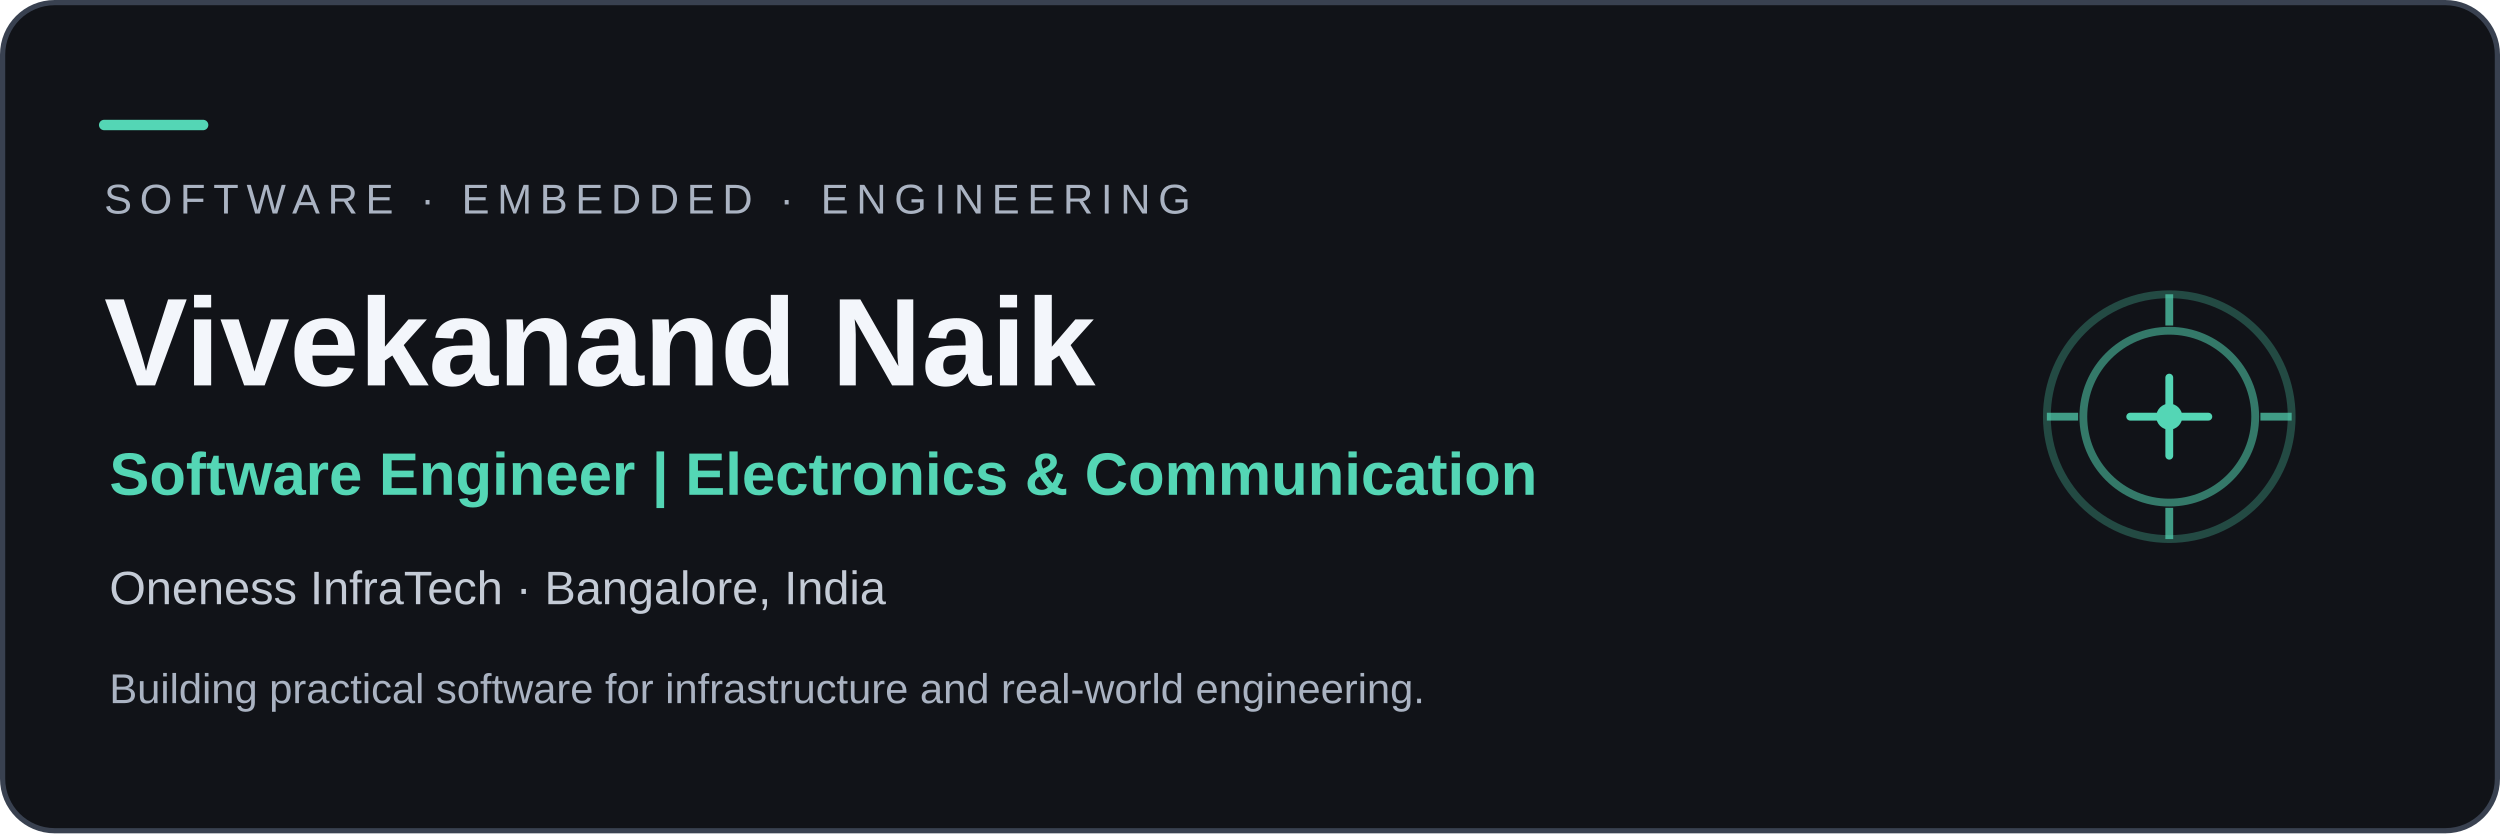
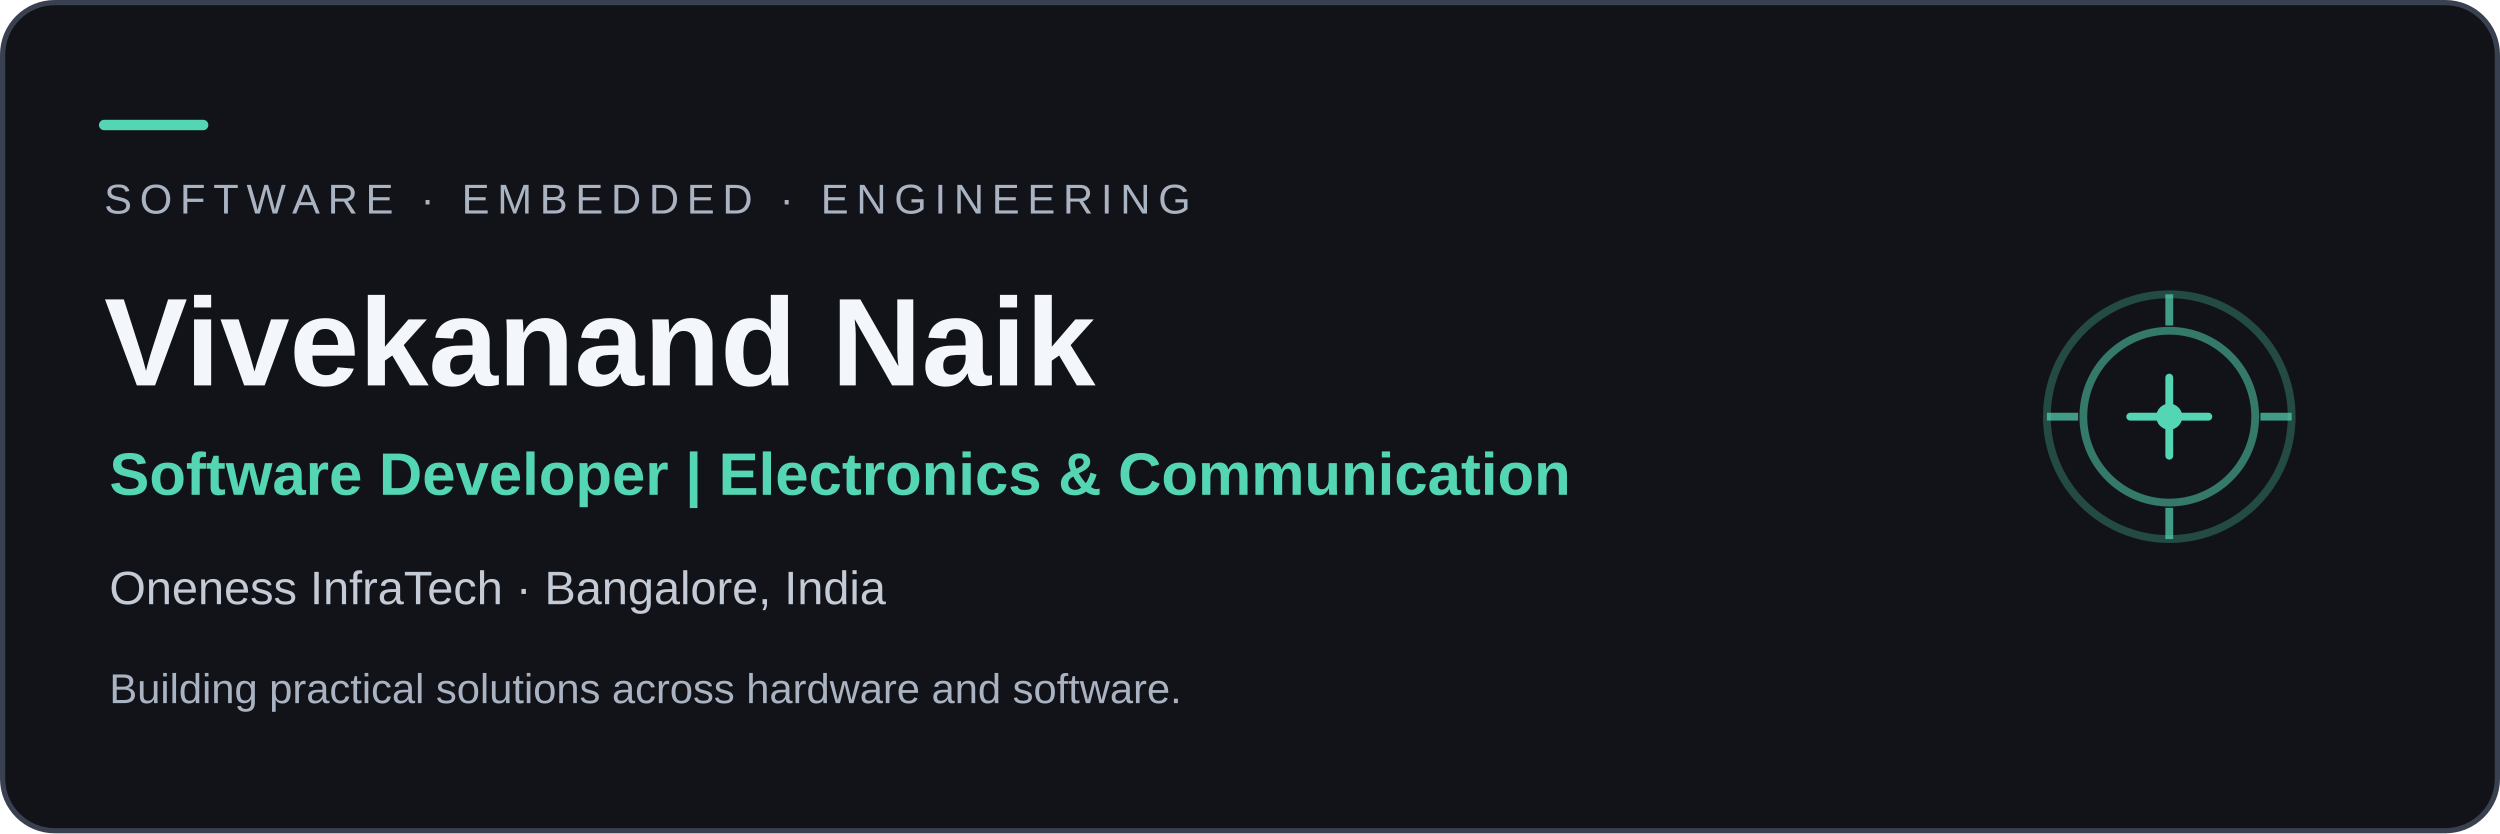
<svg xmlns="http://www.w3.org/2000/svg" width="960" height="320" viewBox="0 0 960 320" role="img" aria-labelledby="title desc">
  <rect x="1" y="1" width="958" height="318" rx="20" fill="#111318" stroke="#394150" stroke-width="2" />
  <path d="M40 48h38" stroke="#54d6b5" stroke-width="4" stroke-linecap="round" />
  <text x="40" y="82" fill="#aab3c2" font-family="Arial,sans-serif" font-size="16" letter-spacing="3">SOFTWARE · EMBEDDED · ENGINEERING</text>
  <text x="40" y="148" fill="#f3f6fb" font-family="Arial,sans-serif" font-size="48" font-weight="700">Vivekanand Naik</text>
-   <text x="42" y="190" fill="#54d6b5" font-family="Arial,sans-serif" font-size="23" font-weight="600">Software Engineer | Electronics &amp; Communication</text>
+   <text x="42" y="190" fill="#54d6b5" font-family="Arial,sans-serif" font-size="23" font-weight="600">Software Developer | Electronics &amp; Communication</text>
  <text x="42" y="232" fill="#c4cbd6" font-family="Arial,sans-serif" font-size="18">Oneness InfraTech · Bangalore, India</text>
-   <text x="42" y="270" fill="#aab3c2" font-family="Arial,sans-serif" font-size="16">Building practical software for infrastructure and real-world engineering.</text>
+   <text x="42" y="270" fill="#aab3c2" font-family="Arial,sans-serif" font-size="16">Building practical solutions across hardware and software.</text>
  <g transform="translate(775 112)" fill="none" stroke="#54d6b5" stroke-width="3">
    <circle cx="58" cy="48" r="47" opacity=".28" />
    <circle cx="58" cy="48" r="33" opacity=".52" />
    <path d="M43 48h30M58 33v30" stroke-linecap="round" />
    <circle cx="58" cy="48" r="5" fill="#54d6b5" stroke="none" />
    <path d="M58 1v12M105 48H93M58 95V83M11 48h12" opacity=".7" />
  </g>
</svg>
